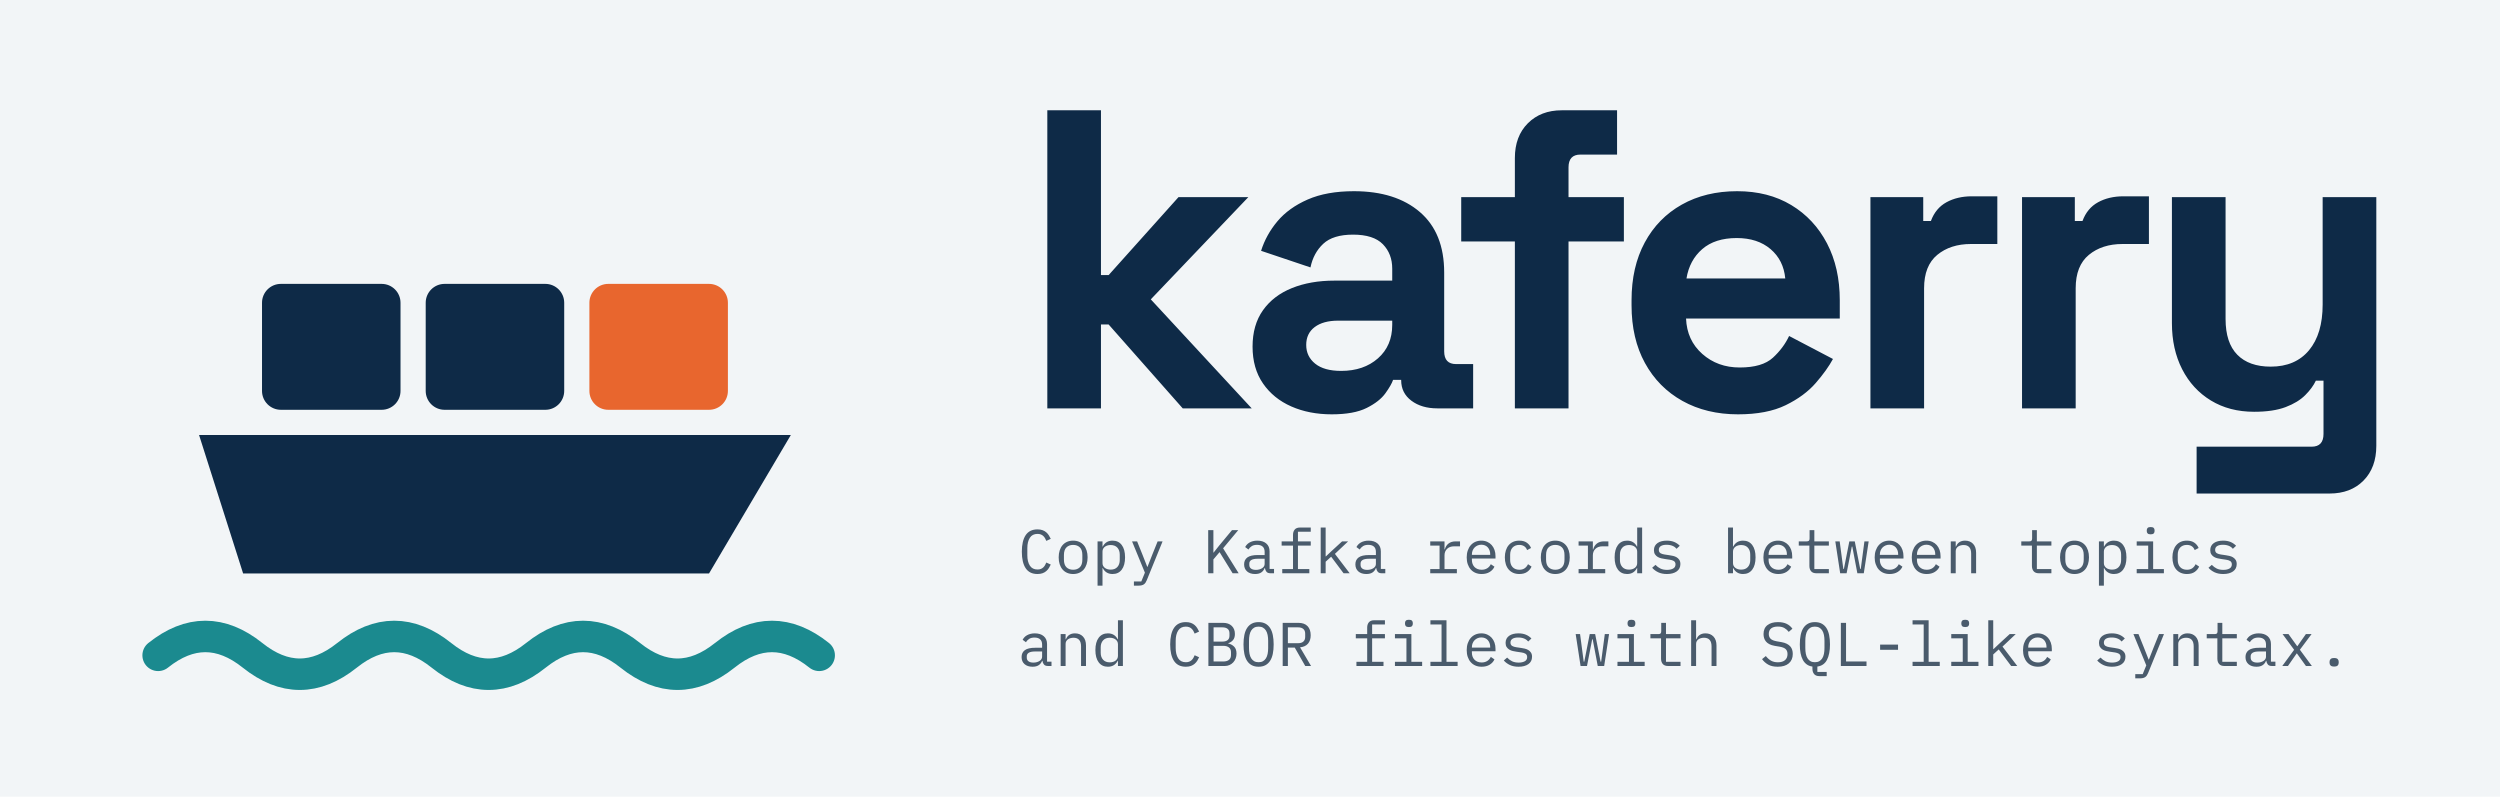
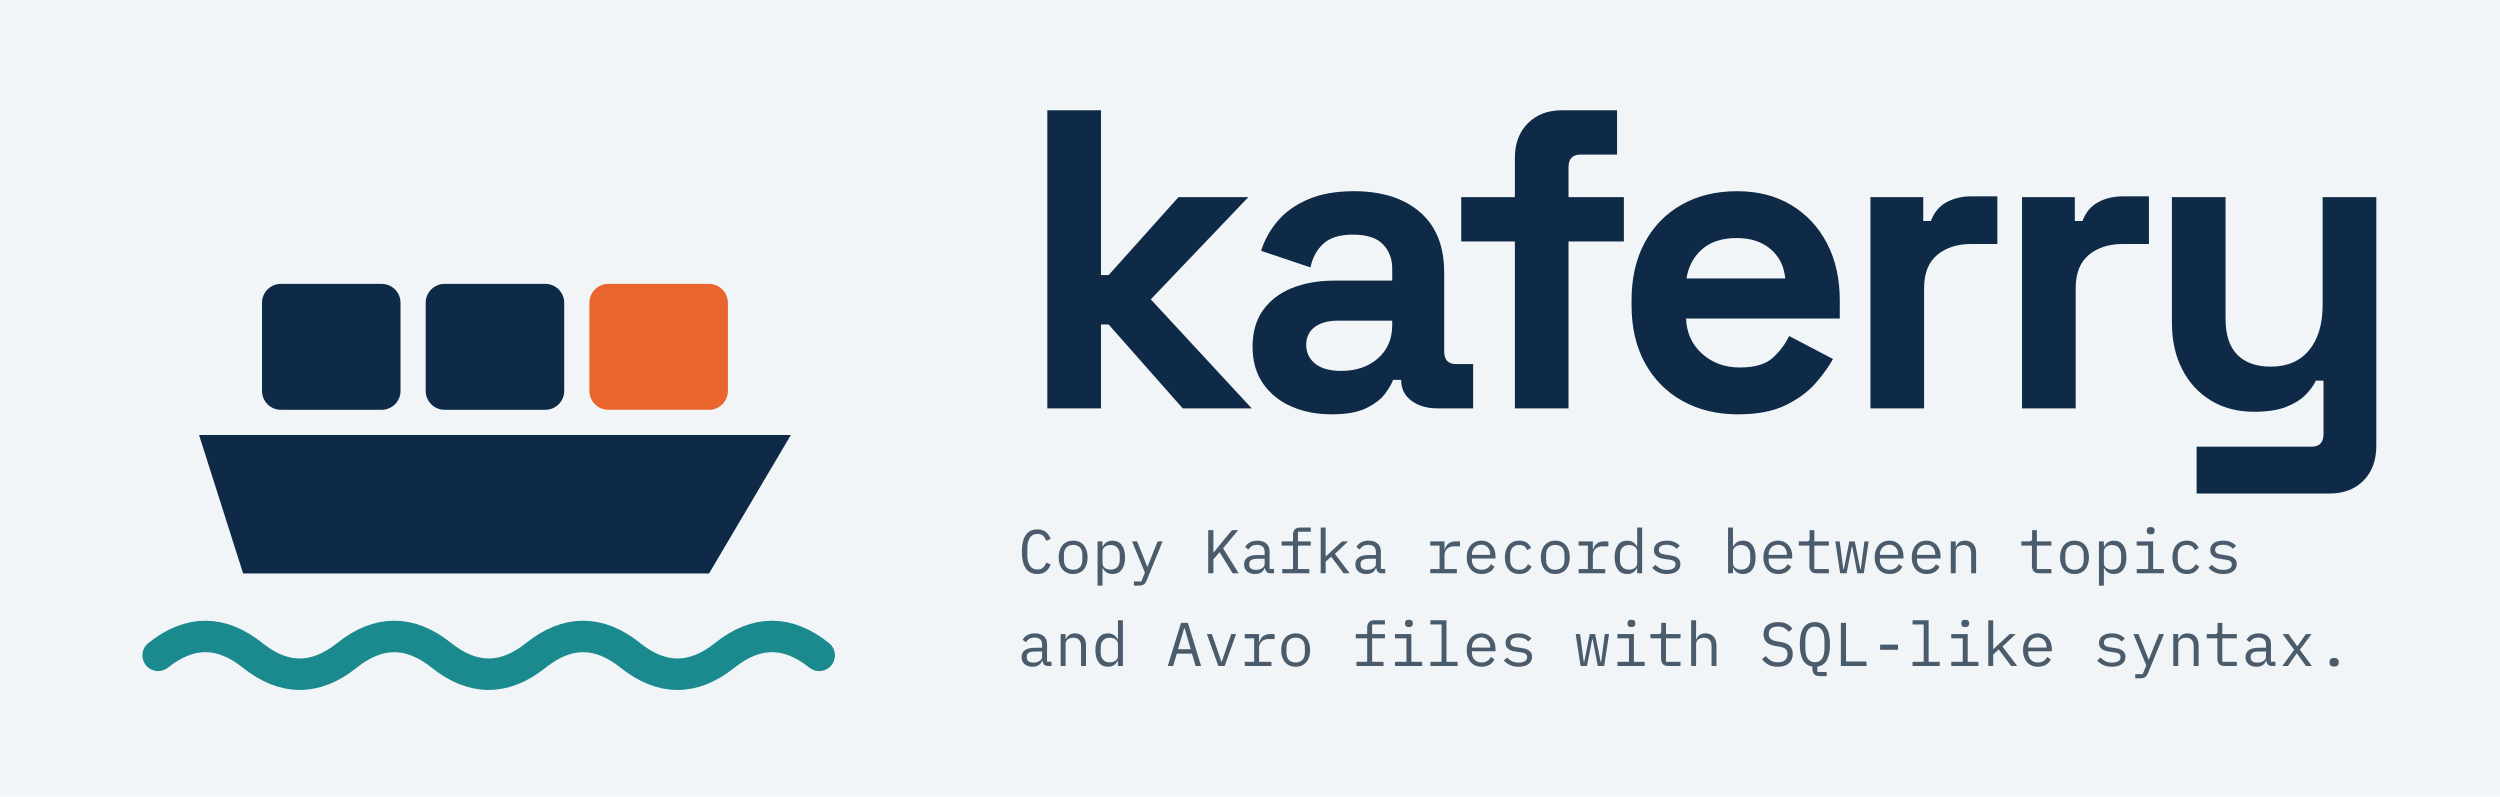
<svg xmlns="http://www.w3.org/2000/svg" viewBox="116 168 728 232" width="728" height="232" role="img" aria-labelledby="title desc">
  <rect x="116" y="168" width="728" height="232" fill="#F2F5F7" />
  <g transform="translate(148.298 170) scale(1.833333)">
    <rect x="24" y="44" width="22" height="20" rx="3" fill="#0E2A47" />
    <rect x="50" y="44" width="22" height="20" rx="3" fill="#0E2A47" />
    <rect x="76" y="44" width="22" height="20" rx="3" fill="#E8662E" />
    <path d="M14 68H108L95 90H21Z" fill="#0E2A47" />
    <path d="M7.5 103q7.5-6 15 0t15 0t15 0t15 0t15 0t15 0t15 0" fill="none" stroke="#1B8A8F" stroke-width="5" stroke-linecap="round" />
  </g>
  <g aria-label="kaferry" transform="translate(412.298 286.9176) scale(0.124 -0.124)">
    <path fill="#0E2A47" d="M70 0V700H196V313H214L378 496H542L313 256L550 0H388L214 197H196V0ZM738.0 -14Q685.0 -14 643.0 4.5Q601.0 23 576.5 58.5Q552.0 94 552.0 145Q552.0 196 576.5 230.5Q601.0 265 644.5 282.5Q688.0 300 744.0 300H880.0V328Q880.0 363 858.0 385.5Q836.0 408 788.0 408Q741.0 408 718.0 386.5Q695.0 365 688.0 331L572.0 370Q584.0 408 610.5 439.5Q637.0 471 681.5 490.5Q726.0 510 790.0 510Q888.0 510 945.0 461.0Q1002.0 412 1002.0 319V134Q1002.0 104 1030.0 104H1070.0V0H986.0Q949.0 0 925.0 18.0Q901.0 36 901.0 66V67H882.0Q878.0 55 864.0 35.5Q850.0 16 820.0 1.0Q790.0 -14 738.0 -14ZM760.0 88Q813.0 88 846.5 117.5Q880.0 147 880.0 196V206H753.0Q718.0 206 698.0 191.0Q678.0 176 678.0 149Q678.0 122 699.0 105.0Q720.0 88 760.0 88ZM1168.0 0V392H1042.0V496H1168.0V588Q1168.0 639 1198.5 669.5Q1229.0 700 1278.0 700H1408.0V596H1322.0Q1294.0 596 1294.0 566V496H1424.0V392H1294.0V0ZM1692.0 -14Q1618.0 -14 1561.5 17.5Q1505.0 49 1473.5 106.5Q1442.0 164 1442.0 242V254Q1442.0 332 1473.0 389.5Q1504.0 447 1560.0 478.5Q1616.0 510 1690.0 510Q1763.0 510 1817.0 477.5Q1871.0 445 1901.0 387.5Q1931.0 330 1931.0 254V211H1570.0Q1572.0 160 1608.0 128.0Q1644.0 96 1696.0 96Q1749.0 96 1774.0 119.0Q1799.0 142 1812.0 170L1915.0 116Q1901.0 90 1874.5 59.5Q1848.0 29 1804.0 7.5Q1760.0 -14 1692.0 -14ZM1571.0 305H1803.0Q1799.0 348 1768.5 374.0Q1738.0 400 1689.0 400Q1638.0 400 1608.0 374.0Q1578.0 348 1571.0 305ZM2003.0 0V496H2127.0V440H2145.0Q2156.0 470 2181.5 484.0Q2207.0 498 2241.0 498H2301.0V386H2239.0Q2191.0 386 2160.0 360.5Q2129.0 335 2129.0 282V0ZM2359.0 0V496H2483.0V440H2501.0Q2512.0 470 2537.5 484.0Q2563.0 498 2597.0 498H2657.0V386H2595.0Q2547.0 386 2516.0 360.5Q2485.0 335 2485.0 282V0ZM2769.0 -200V-90H3039.0Q3067.0 -90 3067.0 -60V65H3049.0Q3041.0 48 3024.0 31.0Q3007.0 14 2978.0 3.0Q2949.0 -8 2904.0 -8Q2846.0 -8 2802.5 18.5Q2759.0 45 2735.0 92.0Q2711.0 139 2711.0 200V496H2837.0V210Q2837.0 154 2864.5 126.0Q2892.0 98 2943.0 98Q3001.0 98 3033.0 136.5Q3065.0 175 3065.0 244V496H3191.0V-88Q3191.0 -139 3161.0 -169.5Q3131.0 -200 3081.0 -200Z" />
  </g>
  <g aria-label="Copy Kafka records between topics" transform="translate(412.298 334.9375) scale(0.018 -0.018)">
    <path fill="#4A5B6C" d="M323 -12Q195 -12 132.5 81.0Q70 174 70 349Q70 524 132.5 617.0Q195 710 323 710Q371 710 406.0 697.0Q441 684 466.0 662.0Q491 640 508.0 612.5Q525 585 538 557L466 524Q457 547 445.0 567.5Q433 588 416.5 603.5Q400 619 377.5 628.0Q355 637 323 637Q240 637 199.5 574.0Q159 511 159 406V292Q159 187 199.5 124.0Q240 61 323 61Q355 61 377.5 70.0Q400 79 416.5 94.5Q433 110 445.0 130.5Q457 151 466 174L538 141Q525 112 508.0 85.0Q491 58 466.0 36.0Q441 14 406.0 1.0Q371 -12 323 -12ZM900.0 -12Q846.0 -12 802.5 7.0Q759.0 26 728.5 61.5Q698.0 97 682.0 146.5Q666.0 196 666.0 258Q666.0 319 682.0 369.0Q698.0 419 728.5 454.5Q759.0 490 802.5 509.0Q846.0 528 900.0 528Q954.0 528 997.5 509.0Q1041.0 490 1071.5 454.5Q1102.0 419 1118.0 369.0Q1134.0 319 1134.0 258Q1134.0 196 1118.0 146.5Q1102.0 97 1071.5 61.5Q1041.0 26 997.5 7.0Q954.0 -12 900.0 -12ZM900.0 57Q967.0 57 1008.0 97.0Q1049.0 137 1049.0 221V295Q1049.0 379 1008.0 419.0Q967.0 459 900.0 459Q833.0 459 792.0 419.0Q751.0 379 751.0 295V221Q751.0 137 792.0 97.0Q833.0 57 900.0 57ZM1295.0 516H1375.0V432H1379.0Q1429.0 528 1538.0 528Q1633.0 528 1686.5 457.0Q1740.0 386 1740.0 258Q1740.0 130 1686.5 59.0Q1633.0 -12 1538.0 -12Q1429.0 -12 1379.0 84H1375.0V-200H1295.0ZM1507.0 59Q1577.0 59 1615.5 101.5Q1654.0 144 1654.0 214V302Q1654.0 372 1615.5 414.5Q1577.0 457 1507.0 457Q1480.0 457 1456.0 450.0Q1432.0 443 1414.0 429.5Q1396.0 416 1385.5 396.5Q1375.0 377 1375.0 351V165Q1375.0 139 1385.5 119.5Q1396.0 100 1414.0 86.5Q1432.0 73 1456.0 66.0Q1480.0 59 1507.0 59ZM2267.0 516H2347.0L2091.0 -113Q2082.0 -135 2071.0 -151.5Q2060.0 -168 2045.0 -178.5Q2030.0 -189 2009.0 -194.5Q1988.0 -200 1959.0 -200H1883.0V-132H2003.0L2061.0 10L1853.0 516H1935.0L2022.0 300L2099.0 104H2103.0L2180.0 300ZM3269.0 342 3169.0 224V0H3085.0V698H3169.0V334H3172.0L3264.0 450L3470.0 698H3571.0L3326.0 404L3578.0 0H3480.0ZM4095.0 0Q4048.0 0 4028.0 24.0Q4008.0 48 4003.0 84H3998.0Q3981.0 39 3943.5 13.5Q3906.0 -12 3843.0 -12Q3762.0 -12 3714.0 30.0Q3666.0 72 3666.0 145Q3666.0 217 3718.5 256.0Q3771.0 295 3888.0 295H3998.0V346Q3998.0 403 3966.0 431.5Q3934.0 460 3875.0 460Q3823.0 460 3790.0 439.5Q3757.0 419 3737.0 384L3683.0 424Q3693.0 444 3710.0 463.0Q3727.0 482 3752.0 496.5Q3777.0 511 3809.0 519.5Q3841.0 528 3880.0 528Q3971.0 528 4024.5 482.0Q4078.0 436 4078.0 354V70H4150.0V0ZM3857.0 55Q3888.0 55 3913.5 62.5Q3939.0 70 3958.0 82.5Q3977.0 95 3987.5 112.5Q3998.0 130 3998.0 150V235H3888.0Q3816.0 235 3783.0 215.0Q3750.0 195 3750.0 157V136Q3750.0 96 3778.5 75.5Q3807.0 55 3857.0 55ZM4283.0 68H4457.0V448H4273.0V516H4457.0V622Q4457.0 674 4484.5 707.0Q4512.0 740 4571.0 740H4744.0V672H4537.0V516H4744.0V448H4537.0V68H4721.0V0H4283.0ZM4905.0 740H4985.0V273H4989.0L5079.0 358L5251.0 516H5349.0L5135.0 314L5374.0 0H5275.0L5074.0 268L4985.0 187V0H4905.0ZM5895.0 0Q5848.0 0 5828.0 24.0Q5808.0 48 5803.0 84H5798.0Q5781.0 39 5743.5 13.5Q5706.0 -12 5643.0 -12Q5562.0 -12 5514.0 30.0Q5466.0 72 5466.0 145Q5466.0 217 5518.5 256.0Q5571.0 295 5688.0 295H5798.0V346Q5798.0 403 5766.0 431.5Q5734.0 460 5675.0 460Q5623.0 460 5590.0 439.5Q5557.0 419 5537.0 384L5483.0 424Q5493.0 444 5510.0 463.0Q5527.0 482 5552.0 496.5Q5577.0 511 5609.0 519.5Q5641.0 528 5680.0 528Q5771.0 528 5824.5 482.0Q5878.0 436 5878.0 354V70H5950.0V0ZM5657.0 55Q5688.0 55 5713.5 62.5Q5739.0 70 5758.0 82.5Q5777.0 95 5787.5 112.5Q5798.0 130 5798.0 150V235H5688.0Q5616.0 235 5583.0 215.0Q5550.0 195 5550.0 157V136Q5550.0 96 5578.5 75.5Q5607.0 55 5657.0 55ZM6677.0 68H6828.0V448H6677.0V516H6908.0V386H6913.0Q6929.0 447 6973.5 481.5Q7018.0 516 7087.0 516H7159.0V436H7062.0Q6993.0 436 6950.5 396.0Q6908.0 356 6908.0 291V68H7108.0V0H6677.0ZM7509.0 -12Q7453.0 -12 7408.5 7.0Q7364.0 26 7332.5 61.5Q7301.0 97 7284.0 146.5Q7267.0 196 7267.0 257Q7267.0 319 7284.5 369.0Q7302.0 419 7333.0 454.5Q7364.0 490 7407.5 509.0Q7451.0 528 7504.0 528Q7556.0 528 7598.5 509.0Q7641.0 490 7671.0 456.5Q7701.0 423 7717.0 377.0Q7733.0 331 7733.0 276V238H7351.0V214Q7351.0 180 7362.0 151.0Q7373.0 122 7393.5 101.0Q7414.0 80 7443.5 68.5Q7473.0 57 7509.0 57Q7561.0 57 7599.0 81.0Q7637.0 105 7657.0 147L7716.0 107Q7693.0 55 7639.5 21.5Q7586.0 -12 7509.0 -12ZM7504.0 462Q7471.0 462 7443.0 450.0Q7415.0 438 7394.5 417.0Q7374.0 396 7362.5 367.5Q7351.0 339 7351.0 305V298H7647.0V309Q7647.0 343 7636.5 371.0Q7626.0 399 7607.5 419.5Q7589.0 440 7562.5 451.0Q7536.0 462 7504.0 462ZM8118.0 -12Q8062.0 -12 8018.5 7.5Q7975.0 27 7945.0 62.0Q7915.0 97 7899.5 147.0Q7884.0 197 7884.0 258Q7884.0 319 7900.0 369.0Q7916.0 419 7946.0 454.5Q7976.0 490 8019.0 509.0Q8062.0 528 8117.0 528Q8192.0 528 8239.0 495.0Q8286.0 462 8308.0 409L8244.0 375Q8230.0 415 8197.5 437.0Q8165.0 459 8117.0 459Q8082.0 459 8054.5 447.5Q8027.0 436 8008.0 415.0Q7989.0 394 7979.5 365.0Q7970.0 336 7970.0 302V214Q7970.0 180 7979.5 151.0Q7989.0 122 8008.0 101.0Q8027.0 80 8055.0 68.5Q8083.0 57 8119.0 57Q8171.0 57 8205.0 81.0Q8239.0 105 8259.0 147L8316.0 108Q8293.0 56 8244.5 22.0Q8196.0 -12 8118.0 -12ZM8700.0 -12Q8646.0 -12 8602.5 7.0Q8559.0 26 8528.5 61.5Q8498.0 97 8482.0 146.5Q8466.0 196 8466.0 258Q8466.0 319 8482.0 369.0Q8498.0 419 8528.5 454.5Q8559.0 490 8602.5 509.0Q8646.0 528 8700.0 528Q8754.0 528 8797.5 509.0Q8841.0 490 8871.5 454.5Q8902.0 419 8918.0 369.0Q8934.0 319 8934.0 258Q8934.0 196 8918.0 146.5Q8902.0 97 8871.5 61.5Q8841.0 26 8797.5 7.0Q8754.0 -12 8700.0 -12ZM8700.0 57Q8767.0 57 8808.0 97.0Q8849.0 137 8849.0 221V295Q8849.0 379 8808.0 419.0Q8767.0 459 8700.0 459Q8633.0 459 8592.0 419.0Q8551.0 379 8551.0 295V221Q8551.0 137 8592.0 97.0Q8633.0 57 8700.0 57ZM9077.0 68H9228.0V448H9077.0V516H9308.0V386H9313.0Q9329.0 447 9373.5 481.5Q9418.0 516 9487.0 516H9559.0V436H9462.0Q9393.0 436 9350.5 396.0Q9308.0 356 9308.0 291V68H9508.0V0H9077.0ZM10025.0 84H10021.0Q9971.0 -12 9862.0 -12Q9767.0 -12 9713.5 59.0Q9660.0 130 9660.0 258Q9660.0 386 9713.5 457.0Q9767.0 528 9862.0 528Q9971.0 528 10021.0 432H10025.0V740H10105.0V0H10025.0ZM9893.0 59Q9920.0 59 9944.0 66.0Q9968.0 73 9986.0 86.5Q10004.0 100 10014.5 119.5Q10025.0 139 10025.0 165V351Q10025.0 377 10014.5 396.5Q10004.0 416 9986.0 429.5Q9968.0 443 9944.0 450.0Q9920.0 457 9893.0 457Q9823.0 457 9784.5 414.5Q9746.0 372 9746.0 302V214Q9746.0 144 9784.5 101.5Q9823.0 59 9893.0 59ZM10506.0 -12Q10425.0 -12 10366.5 15.5Q10308.0 43 10267.0 89L10321.0 136Q10358.0 97 10402.0 76.0Q10446.0 55 10508.0 55Q10568.0 55 10606.5 76.5Q10645.0 98 10645.0 144Q10645.0 164 10637.5 177.5Q10630.0 191 10617.0 199.0Q10604.0 207 10588.0 211.5Q10572.0 216 10554.0 219L10473.0 231Q10446.0 235 10414.5 242.0Q10383.0 249 10357.0 264.5Q10331.0 280 10313.5 306.0Q10296.0 332 10296.0 374Q10296.0 413 10311.5 441.5Q10327.0 470 10355.0 489.5Q10383.0 509 10421.0 518.5Q10459.0 528 10504.0 528Q10574.0 528 10625.5 506.0Q10677.0 484 10714.0 445L10662.0 396Q10653.0 407 10639.5 418.5Q10626.0 430 10606.5 439.5Q10587.0 449 10561.0 455.0Q10535.0 461 10501.0 461Q10440.0 461 10407.5 440.0Q10375.0 419 10375.0 379Q10375.0 359 10382.5 345.5Q10390.0 332 10403.0 324.0Q10416.0 316 10432.5 311.5Q10449.0 307 10466.0 304L10547.0 292Q10575.0 288 10606.0 281.0Q10637.0 274 10663.0 258.5Q10689.0 243 10706.5 217.0Q10724.0 191 10724.0 149Q10724.0 72 10664.5 30.0Q10605.0 -12 10506.0 -12ZM11495.0 740H11575.0V432H11579.0Q11629.0 528 11738.0 528Q11833.0 528 11886.5 457.0Q11940.0 386 11940.0 258Q11940.0 130 11886.5 59.0Q11833.0 -12 11738.0 -12Q11629.0 -12 11579.0 84H11575.0V0H11495.0ZM11707.0 59Q11777.0 59 11815.5 101.5Q11854.0 144 11854.0 214V302Q11854.0 372 11815.5 414.5Q11777.0 457 11707.0 457Q11680.0 457 11656.0 450.0Q11632.0 443 11614.0 429.5Q11596.0 416 11585.5 396.5Q11575.0 377 11575.0 351V165Q11575.0 139 11585.5 119.5Q11596.0 100 11614.0 86.5Q11632.0 73 11656.0 66.0Q11680.0 59 11707.0 59ZM12309.0 -12Q12253.0 -12 12208.5 7.0Q12164.0 26 12132.5 61.5Q12101.0 97 12084.0 146.5Q12067.0 196 12067.0 257Q12067.0 319 12084.5 369.0Q12102.0 419 12133.0 454.5Q12164.0 490 12207.5 509.0Q12251.0 528 12304.0 528Q12356.0 528 12398.5 509.0Q12441.0 490 12471.0 456.5Q12501.0 423 12517.0 377.0Q12533.0 331 12533.0 276V238H12151.0V214Q12151.0 180 12162.0 151.0Q12173.0 122 12193.5 101.0Q12214.0 80 12243.5 68.5Q12273.0 57 12309.0 57Q12361.0 57 12399.0 81.0Q12437.0 105 12457.0 147L12516.0 107Q12493.0 55 12439.5 21.5Q12386.0 -12 12309.0 -12ZM12304.0 462Q12271.0 462 12243.0 450.0Q12215.0 438 12194.5 417.0Q12174.0 396 12162.5 367.5Q12151.0 339 12151.0 305V298H12447.0V309Q12447.0 343 12436.5 371.0Q12426.0 399 12407.5 419.5Q12389.0 440 12362.5 451.0Q12336.0 462 12304.0 462ZM12925.0 0Q12866.0 0 12838.5 33.0Q12811.0 66 12811.0 118V448H12639.0V516H12767.0Q12793.0 516 12803.5 526.5Q12814.0 537 12814.0 563V698H12891.0V516H13126.0V448H12891.0V68H13126.0V0ZM13230.0 516H13301.0L13360.0 70H13369.0L13457.0 516H13545.0L13633.0 70H13642.0L13701.0 516H13770.0L13691.0 0H13587.0L13505.0 432H13497.0L13413.0 0H13309.0ZM14109.0 -12Q14053.0 -12 14008.5 7.0Q13964.0 26 13932.5 61.5Q13901.0 97 13884.0 146.5Q13867.0 196 13867.0 257Q13867.0 319 13884.5 369.0Q13902.0 419 13933.0 454.5Q13964.0 490 14007.5 509.0Q14051.0 528 14104.0 528Q14156.0 528 14198.5 509.0Q14241.0 490 14271.0 456.5Q14301.0 423 14317.0 377.0Q14333.0 331 14333.0 276V238H13951.0V214Q13951.0 180 13962.0 151.0Q13973.0 122 13993.5 101.0Q14014.0 80 14043.5 68.5Q14073.0 57 14109.0 57Q14161.0 57 14199.0 81.0Q14237.0 105 14257.0 147L14316.0 107Q14293.0 55 14239.5 21.5Q14186.0 -12 14109.0 -12ZM14104.0 462Q14071.0 462 14043.0 450.0Q14015.0 438 13994.5 417.0Q13974.0 396 13962.5 367.5Q13951.0 339 13951.0 305V298H14247.0V309Q14247.0 343 14236.5 371.0Q14226.0 399 14207.5 419.5Q14189.0 440 14162.5 451.0Q14136.0 462 14104.0 462ZM14709.0 -12Q14653.0 -12 14608.5 7.0Q14564.0 26 14532.5 61.5Q14501.0 97 14484.0 146.5Q14467.0 196 14467.0 257Q14467.0 319 14484.5 369.0Q14502.0 419 14533.0 454.5Q14564.0 490 14607.5 509.0Q14651.0 528 14704.0 528Q14756.0 528 14798.5 509.0Q14841.0 490 14871.0 456.5Q14901.0 423 14917.0 377.0Q14933.0 331 14933.0 276V238H14551.0V214Q14551.0 180 14562.0 151.0Q14573.0 122 14593.5 101.0Q14614.0 80 14643.5 68.5Q14673.0 57 14709.0 57Q14761.0 57 14799.0 81.0Q14837.0 105 14857.0 147L14916.0 107Q14893.0 55 14839.5 21.5Q14786.0 -12 14709.0 -12ZM14704.0 462Q14671.0 462 14643.0 450.0Q14615.0 438 14594.5 417.0Q14574.0 396 14562.5 367.5Q14551.0 339 14551.0 305V298H14847.0V309Q14847.0 343 14836.5 371.0Q14826.0 399 14807.5 419.5Q14789.0 440 14762.5 451.0Q14736.0 462 14704.0 462ZM15098.0 0V516H15178.0V432H15182.0Q15190.0 451 15202.0 468.5Q15214.0 486 15231.5 499.0Q15249.0 512 15273.0 520.0Q15297.0 528 15329.0 528Q15410.0 528 15459.0 476.5Q15508.0 425 15508.0 331V0H15428.0V317Q15428.0 388 15397.0 422.5Q15366.0 457 15306.0 457Q15282.0 457 15259.0 451.0Q15236.0 445 15218.0 433.0Q15200.0 421 15189.0 402.0Q15178.0 383 15178.0 358V0ZM16525.0 0Q16466.0 0 16438.5 33.0Q16411.0 66 16411.0 118V448H16239.0V516H16367.0Q16393.0 516 16403.5 526.5Q16414.0 537 16414.0 563V698H16491.0V516H16726.0V448H16491.0V68H16726.0V0ZM17100.0 -12Q17046.0 -12 17002.5 7.0Q16959.0 26 16928.5 61.5Q16898.0 97 16882.0 146.5Q16866.0 196 16866.0 258Q16866.0 319 16882.0 369.0Q16898.0 419 16928.5 454.5Q16959.0 490 17002.5 509.0Q17046.0 528 17100.0 528Q17154.0 528 17197.5 509.0Q17241.0 490 17271.5 454.5Q17302.0 419 17318.0 369.0Q17334.0 319 17334.0 258Q17334.0 196 17318.0 146.5Q17302.0 97 17271.5 61.5Q17241.0 26 17197.5 7.0Q17154.0 -12 17100.0 -12ZM17100.0 57Q17167.0 57 17208.0 97.0Q17249.0 137 17249.0 221V295Q17249.0 379 17208.0 419.0Q17167.0 459 17100.0 459Q17033.0 459 16992.0 419.0Q16951.0 379 16951.0 295V221Q16951.0 137 16992.0 97.0Q17033.0 57 17100.0 57ZM17495.0 516H17575.0V432H17579.0Q17629.0 528 17738.0 528Q17833.0 528 17886.5 457.0Q17940.0 386 17940.0 258Q17940.0 130 17886.5 59.0Q17833.0 -12 17738.0 -12Q17629.0 -12 17579.0 84H17575.0V-200H17495.0ZM17707.0 59Q17777.0 59 17815.5 101.5Q17854.0 144 17854.0 214V302Q17854.0 372 17815.5 414.5Q17777.0 457 17707.0 457Q17680.0 457 17656.0 450.0Q17632.0 443 17614.0 429.5Q17596.0 416 17585.5 396.5Q17575.0 377 17575.0 351V165Q17575.0 139 17585.5 119.5Q17596.0 100 17614.0 86.5Q17632.0 73 17656.0 66.0Q17680.0 59 17707.0 59ZM18332.0 630Q18297.0 630 18283.0 644.5Q18269.0 659 18269.0 681V697Q18269.0 719 18283.0 733.5Q18297.0 748 18332.0 748Q18367.0 748 18381.0 733.5Q18395.0 719 18395.0 697V681Q18395.0 659 18381.0 644.5Q18367.0 630 18332.0 630ZM18106.0 68H18292.0V448H18106.0V516H18372.0V68H18546.0V0H18106.0ZM18918.0 -12Q18862.0 -12 18818.5 7.5Q18775.0 27 18745.0 62.0Q18715.0 97 18699.5 147.0Q18684.0 197 18684.0 258Q18684.0 319 18700.0 369.0Q18716.0 419 18746.0 454.5Q18776.0 490 18819.0 509.0Q18862.0 528 18917.0 528Q18992.0 528 19039.0 495.0Q19086.0 462 19108.0 409L19044.0 375Q19030.0 415 18997.5 437.0Q18965.0 459 18917.0 459Q18882.0 459 18854.5 447.5Q18827.0 436 18808.0 415.0Q18789.0 394 18779.5 365.0Q18770.0 336 18770.0 302V214Q18770.0 180 18779.5 151.0Q18789.0 122 18808.0 101.0Q18827.0 80 18855.0 68.5Q18883.0 57 18919.0 57Q18971.0 57 19005.0 81.0Q19039.0 105 19059.0 147L19116.0 108Q19093.0 56 19044.5 22.0Q18996.0 -12 18918.0 -12ZM19506.0 -12Q19425.0 -12 19366.5 15.5Q19308.0 43 19267.0 89L19321.0 136Q19358.0 97 19402.0 76.0Q19446.0 55 19508.0 55Q19568.0 55 19606.5 76.5Q19645.0 98 19645.0 144Q19645.0 164 19637.5 177.5Q19630.0 191 19617.0 199.0Q19604.0 207 19588.0 211.5Q19572.0 216 19554.0 219L19473.0 231Q19446.0 235 19414.5 242.0Q19383.0 249 19357.0 264.5Q19331.0 280 19313.5 306.0Q19296.0 332 19296.0 374Q19296.0 413 19311.5 441.5Q19327.0 470 19355.0 489.5Q19383.0 509 19421.0 518.5Q19459.0 528 19504.0 528Q19574.0 528 19625.5 506.0Q19677.0 484 19714.0 445L19662.0 396Q19653.0 407 19639.5 418.5Q19626.0 430 19606.5 439.5Q19587.0 449 19561.0 455.0Q19535.0 461 19501.0 461Q19440.0 461 19407.5 440.0Q19375.0 419 19375.0 379Q19375.0 359 19382.5 345.5Q19390.0 332 19403.0 324.0Q19416.0 316 19432.5 311.5Q19449.0 307 19466.0 304L19547.0 292Q19575.0 288 19606.0 281.0Q19637.0 274 19663.0 258.5Q19689.0 243 19706.5 217.0Q19724.0 191 19724.0 149Q19724.0 72 19664.5 30.0Q19605.0 -12 19506.0 -12Z" />
  </g>
-   <g aria-label="and CBOR files with SQL-like syntax." transform="translate(412.298 361.9375) scale(0.018 -0.018)">
-     <path fill="#4A5B6C" d="M495 0Q448 0 428.0 24.0Q408 48 403 84H398Q381 39 343.5 13.5Q306 -12 243 -12Q162 -12 114.0 30.0Q66 72 66 145Q66 217 118.5 256.0Q171 295 288 295H398V346Q398 403 366.0 431.5Q334 460 275 460Q223 460 190.0 439.5Q157 419 137 384L83 424Q93 444 110.0 463.0Q127 482 152.0 496.5Q177 511 209.0 519.5Q241 528 280 528Q371 528 424.5 482.0Q478 436 478 354V70H550V0ZM257 55Q288 55 313.5 62.5Q339 70 358.0 82.5Q377 95 387.5 112.5Q398 130 398 150V235H288Q216 235 183.0 215.0Q150 195 150 157V136Q150 96 178.5 75.5Q207 55 257 55ZM698.0 0V516H778.0V432H782.0Q790.0 451 802.0 468.5Q814.0 486 831.5 499.0Q849.0 512 873.0 520.0Q897.0 528 929.0 528Q1010.0 528 1059.0 476.5Q1108.0 425 1108.0 331V0H1028.0V317Q1028.0 388 997.0 422.5Q966.0 457 906.0 457Q882.0 457 859.0 451.0Q836.0 445 818.0 433.0Q800.0 421 789.0 402.0Q778.0 383 778.0 358V0ZM1625.0 84H1621.0Q1571.0 -12 1462.0 -12Q1367.0 -12 1313.5 59.0Q1260.0 130 1260.0 258Q1260.0 386 1313.5 457.0Q1367.0 528 1462.0 528Q1571.0 528 1621.0 432H1625.0V740H1705.0V0H1625.0ZM1493.0 59Q1520.0 59 1544.0 66.0Q1568.0 73 1586.0 86.5Q1604.0 100 1614.5 119.5Q1625.0 139 1625.0 165V351Q1625.0 377 1614.5 396.5Q1604.0 416 1586.0 429.5Q1568.0 443 1544.0 450.0Q1520.0 457 1493.0 457Q1423.0 457 1384.5 414.5Q1346.0 372 1346.0 302V214Q1346.0 144 1384.5 101.5Q1423.0 59 1493.0 59ZM2723.0 -12Q2595.0 -12 2532.5 81.0Q2470.0 174 2470.0 349Q2470.0 524 2532.5 617.0Q2595.0 710 2723.0 710Q2771.0 710 2806.0 697.0Q2841.0 684 2866.0 662.0Q2891.0 640 2908.0 612.5Q2925.0 585 2938.0 557L2866.0 524Q2857.0 547 2845.0 567.5Q2833.0 588 2816.5 603.5Q2800.0 619 2777.5 628.0Q2755.0 637 2723.0 637Q2640.0 637 2599.5 574.0Q2559.0 511 2559.0 406V292Q2559.0 187 2599.5 124.0Q2640.0 61 2723.0 61Q2755.0 61 2777.5 70.0Q2800.0 79 2816.5 94.5Q2833.0 110 2845.0 130.5Q2857.0 151 2866.0 174L2938.0 141Q2925.0 112 2908.0 85.0Q2891.0 58 2866.0 36.0Q2841.0 14 2806.0 1.0Q2771.0 -12 2723.0 -12ZM3088.0 698H3325.0Q3415.0 698 3466.0 649.0Q3517.0 600 3517.0 518Q3517.0 455 3486.5 419.0Q3456.0 383 3408.0 368V365Q3467.0 351 3505.0 312.5Q3543.0 274 3543.0 201Q3543.0 159 3529.0 122.0Q3515.0 85 3489.5 58.0Q3464.0 31 3429.5 15.5Q3395.0 0 3355.0 0H3088.0ZM3330.0 73Q3388.0 73 3421.0 99.0Q3454.0 125 3454.0 179V220Q3454.0 273 3421.0 299.5Q3388.0 326 3330.0 326H3172.0V73ZM3316.0 395Q3369.0 395 3399.0 418.5Q3429.0 442 3429.0 490V529Q3429.0 577 3399.0 601.0Q3369.0 625 3316.0 625H3172.0V395ZM3900.0 -12Q3836.0 -12 3790.0 12.5Q3744.0 37 3714.0 83.0Q3684.0 129 3670.0 196.0Q3656.0 263 3656.0 349Q3656.0 434 3670.0 501.5Q3684.0 569 3714.0 615.0Q3744.0 661 3790.0 685.5Q3836.0 710 3900.0 710Q3964.0 710 4010.0 685.5Q4056.0 661 4086.0 615.0Q4116.0 569 4130.0 501.5Q4144.0 434 4144.0 349Q4144.0 263 4130.0 196.0Q4116.0 129 4086.0 83.0Q4056.0 37 4010.0 12.5Q3964.0 -12 3900.0 -12ZM3900.0 61Q3942.0 61 3971.0 77.5Q4000.0 94 4019.0 124.0Q4038.0 154 4046.5 196.5Q4055.0 239 4055.0 292V406Q4055.0 458 4046.5 501.0Q4038.0 544 4019.0 574.0Q4000.0 604 3971.0 620.5Q3942.0 637 3900.0 637Q3858.0 637 3829.0 620.5Q3800.0 604 3781.0 574.0Q3762.0 544 3753.5 501.0Q3745.0 458 3745.0 406V292Q3745.0 239 3753.5 196.5Q3762.0 154 3781.0 124.0Q3800.0 94 3829.0 77.5Q3858.0 61 3900.0 61ZM4374.0 0H4290.0V698H4544.0Q4641.0 698 4692.0 645.0Q4743.0 592 4743.0 497Q4743.0 412 4699.0 361.0Q4655.0 310 4571.0 302L4749.0 0H4655.0L4485.0 298H4374.0ZM4542.0 369Q4595.0 369 4624.5 395.5Q4654.0 422 4654.0 471V523Q4654.0 572 4624.5 598.5Q4595.0 625 4542.0 625H4374.0V369ZM5483.0 68H5657.0V448H5473.0V516H5657.0V622Q5657.0 674 5684.5 707.0Q5712.0 740 5771.0 740H5944.0V672H5737.0V516H5944.0V448H5737.0V68H5921.0V0H5483.0ZM6332.0 630Q6297.0 630 6283.0 644.5Q6269.0 659 6269.0 681V697Q6269.0 719 6283.0 733.5Q6297.0 748 6332.0 748Q6367.0 748 6381.0 733.5Q6395.0 719 6395.0 697V681Q6395.0 659 6381.0 644.5Q6367.0 630 6332.0 630ZM6106.0 68H6292.0V448H6106.0V516H6372.0V68H6546.0V0H6106.0ZM6680.0 68H6860.0V672H6680.0V740H6940.0V68H7120.0V0H6680.0ZM7509.0 -12Q7453.0 -12 7408.5 7.0Q7364.0 26 7332.5 61.5Q7301.0 97 7284.0 146.5Q7267.0 196 7267.0 257Q7267.0 319 7284.5 369.0Q7302.0 419 7333.0 454.5Q7364.0 490 7407.5 509.0Q7451.0 528 7504.0 528Q7556.0 528 7598.5 509.0Q7641.0 490 7671.0 456.5Q7701.0 423 7717.0 377.0Q7733.0 331 7733.0 276V238H7351.0V214Q7351.0 180 7362.0 151.0Q7373.0 122 7393.5 101.0Q7414.0 80 7443.5 68.5Q7473.0 57 7509.0 57Q7561.0 57 7599.0 81.0Q7637.0 105 7657.0 147L7716.0 107Q7693.0 55 7639.5 21.5Q7586.0 -12 7509.0 -12ZM7504.0 462Q7471.0 462 7443.0 450.0Q7415.0 438 7394.5 417.0Q7374.0 396 7362.5 367.5Q7351.0 339 7351.0 305V298H7647.0V309Q7647.0 343 7636.5 371.0Q7626.0 399 7607.5 419.5Q7589.0 440 7562.5 451.0Q7536.0 462 7504.0 462ZM8106.0 -12Q8025.0 -12 7966.5 15.5Q7908.0 43 7867.0 89L7921.0 136Q7958.0 97 8002.0 76.0Q8046.0 55 8108.0 55Q8168.0 55 8206.5 76.5Q8245.0 98 8245.0 144Q8245.0 164 8237.5 177.5Q8230.0 191 8217.0 199.0Q8204.0 207 8188.0 211.5Q8172.0 216 8154.0 219L8073.0 231Q8046.0 235 8014.5 242.0Q7983.0 249 7957.0 264.5Q7931.0 280 7913.5 306.0Q7896.0 332 7896.0 374Q7896.0 413 7911.5 441.5Q7927.0 470 7955.0 489.5Q7983.0 509 8021.0 518.5Q8059.0 528 8104.0 528Q8174.0 528 8225.5 506.0Q8277.0 484 8314.0 445L8262.0 396Q8253.0 407 8239.5 418.5Q8226.0 430 8206.5 439.5Q8187.0 449 8161.0 455.0Q8135.0 461 8101.0 461Q8040.0 461 8007.5 440.0Q7975.0 419 7975.0 379Q7975.0 359 7982.5 345.5Q7990.0 332 8003.0 324.0Q8016.0 316 8032.5 311.5Q8049.0 307 8066.0 304L8147.0 292Q8175.0 288 8206.0 281.0Q8237.0 274 8263.0 258.5Q8289.0 243 8306.5 217.0Q8324.0 191 8324.0 149Q8324.0 72 8264.5 30.0Q8205.0 -12 8106.0 -12ZM9030.0 516H9101.0L9160.0 70H9169.0L9257.0 516H9345.0L9433.0 70H9442.0L9501.0 516H9570.0L9491.0 0H9387.0L9305.0 432H9297.0L9213.0 0H9109.0ZM9932.0 630Q9897.0 630 9883.0 644.5Q9869.0 659 9869.0 681V697Q9869.0 719 9883.0 733.5Q9897.0 748 9932.0 748Q9967.0 748 9981.0 733.5Q9995.0 719 9995.0 697V681Q9995.0 659 9981.0 644.5Q9967.0 630 9932.0 630ZM9706.0 68H9892.0V448H9706.0V516H9972.0V68H10146.0V0H9706.0ZM10525.0 0Q10466.0 0 10438.5 33.0Q10411.0 66 10411.0 118V448H10239.0V516H10367.0Q10393.0 516 10403.5 526.5Q10414.0 537 10414.0 563V698H10491.0V516H10726.0V448H10491.0V68H10726.0V0ZM10898.0 740H10978.0V432H10982.0Q10990.0 451 11002.0 468.5Q11014.0 486 11031.5 499.0Q11049.0 512 11073.0 520.0Q11097.0 528 11129.0 528Q11210.0 528 11259.0 476.5Q11308.0 425 11308.0 331V0H11228.0V317Q11228.0 388 11197.0 422.5Q11166.0 457 11106.0 457Q11082.0 457 11059.0 451.0Q11036.0 445 11018.0 433.0Q11000.0 421 10989.0 402.0Q10978.0 383 10978.0 358V0H10898.0ZM12298.0 -12Q12204.0 -12 12144.0 22.5Q12084.0 57 12045.0 111L12106.0 161Q12147.0 110 12192.5 85.0Q12238.0 60 12301.0 60Q12377.0 60 12417.0 95.0Q12457.0 130 12457.0 193Q12457.0 244 12428.0 272.5Q12399.0 301 12327.0 313L12249.0 326Q12198.0 335 12163.5 353.0Q12129.0 371 12108.0 396.5Q12087.0 422 12078.0 452.5Q12069.0 483 12069.0 516Q12069.0 612 12132.0 661.0Q12195.0 710 12302.0 710Q12386.0 710 12443.5 682.0Q12501.0 654 12536.0 603L12477.0 552Q12448.0 590 12407.0 614.0Q12366.0 638 12301.0 638Q12230.0 638 12192.0 608.0Q12154.0 578 12154.0 518Q12154.0 471 12182.5 441.5Q12211.0 412 12285.0 399L12360.0 386Q12411.0 377 12446.0 359.0Q12481.0 341 12502.5 316.0Q12524.0 291 12533.0 260.0Q12542.0 229 12542.0 195Q12542.0 98 12478.5 43.0Q12415.0 -12 12298.0 -12ZM13091.0 -164H12974.0Q12915.0 -164 12887.5 -131.0Q12860.0 -98 12860.0 -46V-9Q12807.0 -2 12768.5 25.5Q12730.0 53 12705.0 98.5Q12680.0 144 12668.0 207.5Q12656.0 271 12656.0 349Q12656.0 434 12670.0 501.5Q12684.0 569 12714.0 615.0Q12744.0 661 12790.0 685.5Q12836.0 710 12900.0 710Q12964.0 710 13010.0 685.5Q13056.0 661 13086.0 615.0Q13116.0 569 13130.0 501.5Q13144.0 434 13144.0 349Q13144.0 192 13095.0 98.5Q13046.0 5 12940.0 -9V-96H13091.0ZM12900.0 61Q12942.0 61 12971.0 77.5Q13000.0 94 13019.0 124.0Q13038.0 154 13046.5 196.5Q13055.0 239 13055.0 292V406Q13055.0 458 13046.5 501.0Q13038.0 544 13019.0 574.0Q13000.0 604 12971.0 620.5Q12942.0 637 12900.0 637Q12858.0 637 12829.0 620.5Q12800.0 604 12781.0 574.0Q12762.0 544 12753.5 501.0Q12745.0 458 12745.0 406V292Q12745.0 239 12753.5 196.5Q12762.0 154 12781.0 124.0Q12800.0 94 12829.0 77.5Q12858.0 61 12900.0 61ZM13320.0 0V698H13404.0V73H13735.0V0ZM13955.0 262V346H14245.0V262ZM14480.0 68H14660.0V672H14480.0V740H14740.0V68H14920.0V0H14480.0ZM15332.0 630Q15297.0 630 15283.0 644.5Q15269.0 659 15269.0 681V697Q15269.0 719 15283.0 733.5Q15297.0 748 15332.0 748Q15367.0 748 15381.0 733.5Q15395.0 719 15395.0 697V681Q15395.0 659 15381.0 644.5Q15367.0 630 15332.0 630ZM15106.0 68H15292.0V448H15106.0V516H15372.0V68H15546.0V0H15106.0ZM15705.0 740H15785.0V273H15789.0L15879.0 358L16051.0 516H16149.0L15935.0 314L16174.0 0H16075.0L15874.0 268L15785.0 187V0H15705.0ZM16509.0 -12Q16453.0 -12 16408.5 7.0Q16364.0 26 16332.5 61.5Q16301.0 97 16284.0 146.5Q16267.0 196 16267.0 257Q16267.0 319 16284.5 369.0Q16302.0 419 16333.0 454.5Q16364.0 490 16407.5 509.0Q16451.0 528 16504.0 528Q16556.0 528 16598.5 509.0Q16641.0 490 16671.0 456.5Q16701.0 423 16717.0 377.0Q16733.0 331 16733.0 276V238H16351.0V214Q16351.0 180 16362.0 151.0Q16373.0 122 16393.5 101.0Q16414.0 80 16443.5 68.5Q16473.0 57 16509.0 57Q16561.0 57 16599.0 81.0Q16637.0 105 16657.0 147L16716.0 107Q16693.0 55 16639.5 21.5Q16586.0 -12 16509.0 -12ZM16504.0 462Q16471.0 462 16443.0 450.0Q16415.0 438 16394.5 417.0Q16374.0 396 16362.5 367.5Q16351.0 339 16351.0 305V298H16647.0V309Q16647.0 343 16636.5 371.0Q16626.0 399 16607.5 419.5Q16589.0 440 16562.5 451.0Q16536.0 462 16504.0 462ZM17706.0 -12Q17625.0 -12 17566.5 15.5Q17508.0 43 17467.0 89L17521.0 136Q17558.0 97 17602.0 76.0Q17646.0 55 17708.0 55Q17768.0 55 17806.5 76.5Q17845.0 98 17845.0 144Q17845.0 164 17837.5 177.5Q17830.0 191 17817.0 199.0Q17804.0 207 17788.0 211.5Q17772.0 216 17754.0 219L17673.0 231Q17646.0 235 17614.5 242.0Q17583.0 249 17557.0 264.5Q17531.0 280 17513.5 306.0Q17496.0 332 17496.0 374Q17496.0 413 17511.5 441.5Q17527.0 470 17555.0 489.5Q17583.0 509 17621.0 518.5Q17659.0 528 17704.0 528Q17774.0 528 17825.5 506.0Q17877.0 484 17914.0 445L17862.0 396Q17853.0 407 17839.5 418.5Q17826.0 430 17806.5 439.5Q17787.0 449 17761.0 455.0Q17735.0 461 17701.0 461Q17640.0 461 17607.5 440.0Q17575.0 419 17575.0 379Q17575.0 359 17582.5 345.5Q17590.0 332 17603.0 324.0Q17616.0 316 17632.5 311.5Q17649.0 307 17666.0 304L17747.0 292Q17775.0 288 17806.0 281.0Q17837.0 274 17863.0 258.5Q17889.0 243 17906.5 217.0Q17924.0 191 17924.0 149Q17924.0 72 17864.5 30.0Q17805.0 -12 17706.0 -12ZM18467.0 516H18547.0L18291.0 -113Q18282.0 -135 18271.0 -151.5Q18260.0 -168 18245.0 -178.5Q18230.0 -189 18209.0 -194.5Q18188.0 -200 18159.0 -200H18083.0V-132H18203.0L18261.0 10L18053.0 516H18135.0L18222.0 300L18299.0 104H18303.0L18380.0 300ZM18698.0 0V516H18778.0V432H18782.0Q18790.0 451 18802.0 468.5Q18814.0 486 18831.5 499.0Q18849.0 512 18873.0 520.0Q18897.0 528 18929.0 528Q19010.0 528 19059.0 476.5Q19108.0 425 19108.0 331V0H19028.0V317Q19028.0 388 18997.0 422.5Q18966.0 457 18906.0 457Q18882.0 457 18859.0 451.0Q18836.0 445 18818.0 433.0Q18800.0 421 18789.0 402.0Q18778.0 383 18778.0 358V0ZM19525.0 0Q19466.0 0 19438.5 33.0Q19411.0 66 19411.0 118V448H19239.0V516H19367.0Q19393.0 516 19403.5 526.5Q19414.0 537 19414.0 563V698H19491.0V516H19726.0V448H19491.0V68H19726.0V0ZM20295.0 0Q20248.0 0 20228.0 24.0Q20208.0 48 20203.0 84H20198.0Q20181.0 39 20143.5 13.5Q20106.0 -12 20043.0 -12Q19962.0 -12 19914.0 30.0Q19866.0 72 19866.0 145Q19866.0 217 19918.5 256.0Q19971.0 295 20088.0 295H20198.0V346Q20198.0 403 20166.0 431.5Q20134.0 460 20075.0 460Q20023.0 460 19990.0 439.5Q19957.0 419 19937.0 384L19883.0 424Q19893.0 444 19910.0 463.0Q19927.0 482 19952.0 496.5Q19977.0 511 20009.0 519.5Q20041.0 528 20080.0 528Q20171.0 528 20224.5 482.0Q20278.0 436 20278.0 354V70H20350.0V0ZM20057.0 55Q20088.0 55 20113.5 62.5Q20139.0 70 20158.0 82.5Q20177.0 95 20187.5 112.5Q20198.0 130 20198.0 150V235H20088.0Q20016.0 235 19983.0 215.0Q19950.0 195 19950.0 157V136Q19950.0 96 19978.5 75.5Q20007.0 55 20057.0 55ZM20461.0 0 20653.0 262 20466.0 516H20562.0L20640.0 407L20702.0 321H20706.0L20766.0 407L20843.0 516H20935.0L20746.0 263L20940.0 0H20844.0L20757.0 121L20698.0 203H20694.0L20637.0 121L20553.0 0ZM21300.0 -9Q21259.0 -9 21242.5 8.0Q21226.0 25 21226.0 51V69Q21226.0 95 21242.5 112.0Q21259.0 129 21300.0 129Q21341.0 129 21357.5 112.0Q21374.0 95 21374.0 69V51Q21374.0 25 21357.5 8.0Q21341.0 -9 21300.0 -9Z" />
+   <g aria-label="and Avro files with SQL-like syntax." transform="translate(412.298 361.9375) scale(0.018 -0.018)">
+     <path fill="#4A5B6C" d="M495 0Q448 0 428.0 24.0Q408 48 403 84H398Q381 39 343.5 13.5Q306 -12 243 -12Q162 -12 114.0 30.0Q66 72 66 145Q66 217 118.5 256.0Q171 295 288 295H398V346Q398 403 366.0 431.5Q334 460 275 460Q223 460 190.0 439.5Q157 419 137 384L83 424Q93 444 110.0 463.0Q127 482 152.0 496.5Q177 511 209.0 519.5Q241 528 280 528Q371 528 424.5 482.0Q478 436 478 354V70H550V0ZM257 55Q288 55 313.5 62.5Q339 70 358.0 82.5Q377 95 387.5 112.5Q398 130 398 150V235H288Q216 235 183.0 215.0Q150 195 150 157V136Q150 96 178.5 75.5Q207 55 257 55ZM698.0 0V516H778.0V432H782.0Q790.0 451 802.0 468.5Q814.0 486 831.5 499.0Q849.0 512 873.0 520.0Q897.0 528 929.0 528Q1010.0 528 1059.0 476.5Q1108.0 425 1108.0 331V0H1028.0V317Q1028.0 388 997.0 422.5Q966.0 457 906.0 457Q882.0 457 859.0 451.0Q836.0 445 818.0 433.0Q800.0 421 789.0 402.0Q778.0 383 778.0 358V0ZM1625.0 84H1621.0Q1571.0 -12 1462.0 -12Q1367.0 -12 1313.5 59.0Q1260.0 130 1260.0 258Q1260.0 386 1313.5 457.0Q1367.0 528 1462.0 528Q1571.0 528 1621.0 432H1625.0V740H1705.0V0H1625.0ZM1493.0 59Q1520.0 59 1544.0 66.0Q1568.0 73 1586.0 86.5Q1604.0 100 1614.5 119.5Q1625.0 139 1625.0 165V351Q1625.0 377 1614.5 396.5Q1604.0 416 1586.0 429.5Q1568.0 443 1544.0 450.0Q1520.0 457 1493.0 457Q1423.0 457 1384.5 414.5Q1346.0 372 1346.0 302V214Q1346.0 144 1384.5 101.5Q1423.0 59 1493.0 59ZM2881.0 0 2822.0 199H2577.0L2518.0 0H2431.0L2645.0 698H2756.0L2970.0 0ZM2704.0 609H2695.0L2597.0 272H2802.0ZM3249.0 0 3064.0 516H3145.0L3219.0 300L3299.0 67H3303.0L3383.0 300L3457.0 516H3536.0L3351.0 0ZM3677.0 68H3828.0V448H3677.0V516H3908.0V386H3913.0Q3929.0 447 3973.5 481.5Q4018.0 516 4087.0 516H4159.0V436H4062.0Q3993.0 436 3950.5 396.0Q3908.0 356 3908.0 291V68H4108.0V0H3677.0ZM4500.0 -12Q4446.0 -12 4402.5 7.0Q4359.0 26 4328.5 61.5Q4298.0 97 4282.0 146.5Q4266.0 196 4266.0 258Q4266.0 319 4282.0 369.0Q4298.0 419 4328.5 454.5Q4359.0 490 4402.5 509.0Q4446.0 528 4500.0 528Q4554.0 528 4597.5 509.0Q4641.0 490 4671.5 454.5Q4702.0 419 4718.0 369.0Q4734.0 319 4734.0 258Q4734.0 196 4718.0 146.5Q4702.0 97 4671.5 61.5Q4641.0 26 4597.5 7.0Q4554.0 -12 4500.0 -12ZM4500.0 57Q4567.0 57 4608.0 97.0Q4649.0 137 4649.0 221V295Q4649.0 379 4608.0 419.0Q4567.0 459 4500.0 459Q4433.0 459 4392.0 419.0Q4351.0 379 4351.0 295V221Q4351.0 137 4392.0 97.0Q4433.0 57 4500.0 57ZM5483.0 68H5657.0V448H5473.0V516H5657.0V622Q5657.0 674 5684.5 707.0Q5712.0 740 5771.0 740H5944.0V672H5737.0V516H5944.0V448H5737.0V68H5921.0V0H5483.0ZM6332.0 630Q6297.0 630 6283.0 644.5Q6269.0 659 6269.0 681V697Q6269.0 719 6283.0 733.5Q6297.0 748 6332.0 748Q6367.0 748 6381.0 733.5Q6395.0 719 6395.0 697V681Q6395.0 659 6381.0 644.5Q6367.0 630 6332.0 630ZM6106.0 68H6292.0V448H6106.0V516H6372.0V68H6546.0V0H6106.0ZM6680.0 68H6860.0V672H6680.0V740H6940.0V68H7120.0V0H6680.0ZM7509.0 -12Q7453.0 -12 7408.5 7.0Q7364.0 26 7332.5 61.5Q7301.0 97 7284.0 146.5Q7267.0 196 7267.0 257Q7267.0 319 7284.5 369.0Q7302.0 419 7333.0 454.5Q7364.0 490 7407.5 509.0Q7451.0 528 7504.0 528Q7556.0 528 7598.5 509.0Q7641.0 490 7671.0 456.5Q7701.0 423 7717.0 377.0Q7733.0 331 7733.0 276V238H7351.0V214Q7351.0 180 7362.0 151.0Q7373.0 122 7393.5 101.0Q7414.0 80 7443.5 68.5Q7473.0 57 7509.0 57Q7561.0 57 7599.0 81.0Q7637.0 105 7657.0 147L7716.0 107Q7693.0 55 7639.5 21.5Q7586.0 -12 7509.0 -12ZM7504.0 462Q7471.0 462 7443.0 450.0Q7415.0 438 7394.5 417.0Q7374.0 396 7362.5 367.5Q7351.0 339 7351.0 305V298H7647.0V309Q7647.0 343 7636.5 371.0Q7626.0 399 7607.5 419.5Q7589.0 440 7562.5 451.0Q7536.0 462 7504.0 462ZM8106.0 -12Q8025.0 -12 7966.5 15.5Q7908.0 43 7867.0 89L7921.0 136Q7958.0 97 8002.0 76.0Q8046.0 55 8108.0 55Q8168.0 55 8206.5 76.5Q8245.0 98 8245.0 144Q8245.0 164 8237.5 177.5Q8230.0 191 8217.0 199.0Q8204.0 207 8188.0 211.5Q8172.0 216 8154.0 219L8073.0 231Q8046.0 235 8014.5 242.0Q7983.0 249 7957.0 264.5Q7931.0 280 7913.5 306.0Q7896.0 332 7896.0 374Q7896.0 413 7911.5 441.5Q7927.0 470 7955.0 489.5Q7983.0 509 8021.0 518.5Q8059.0 528 8104.0 528Q8174.0 528 8225.5 506.0Q8277.0 484 8314.0 445L8262.0 396Q8253.0 407 8239.5 418.5Q8226.0 430 8206.5 439.5Q8187.0 449 8161.0 455.0Q8135.0 461 8101.0 461Q8040.0 461 8007.5 440.0Q7975.0 419 7975.0 379Q7975.0 359 7982.5 345.5Q7990.0 332 8003.0 324.0Q8016.0 316 8032.5 311.5Q8049.0 307 8066.0 304L8147.0 292Q8175.0 288 8206.0 281.0Q8237.0 274 8263.0 258.5Q8289.0 243 8306.5 217.0Q8324.0 191 8324.0 149Q8324.0 72 8264.5 30.0Q8205.0 -12 8106.0 -12ZM9030.0 516H9101.0L9160.0 70H9169.0L9257.0 516H9345.0L9433.0 70H9442.0L9501.0 516H9570.0L9491.0 0H9387.0L9305.0 432H9297.0L9213.0 0H9109.0ZM9932.0 630Q9897.0 630 9883.0 644.5Q9869.0 659 9869.0 681V697Q9869.0 719 9883.0 733.5Q9897.0 748 9932.0 748Q9967.0 748 9981.0 733.5Q9995.0 719 9995.0 697V681Q9995.0 659 9981.0 644.5Q9967.0 630 9932.0 630ZM9706.0 68H9892.0V448H9706.0V516H9972.0V68H10146.0V0H9706.0ZM10525.0 0Q10466.0 0 10438.5 33.0Q10411.0 66 10411.0 118V448H10239.0V516H10367.0Q10393.0 516 10403.5 526.5Q10414.0 537 10414.0 563V698H10491.0V516H10726.0V448H10491.0V68H10726.0V0ZM10898.0 740H10978.0V432H10982.0Q10990.0 451 11002.0 468.5Q11014.0 486 11031.5 499.0Q11049.0 512 11073.0 520.0Q11097.0 528 11129.0 528Q11210.0 528 11259.0 476.5Q11308.0 425 11308.0 331V0H11228.0V317Q11228.0 388 11197.0 422.5Q11166.0 457 11106.0 457Q11082.0 457 11059.0 451.0Q11036.0 445 11018.0 433.0Q11000.0 421 10989.0 402.0Q10978.0 383 10978.0 358V0H10898.0ZM12298.0 -12Q12204.0 -12 12144.0 22.5Q12084.0 57 12045.0 111L12106.0 161Q12147.0 110 12192.5 85.0Q12238.0 60 12301.0 60Q12377.0 60 12417.0 95.0Q12457.0 130 12457.0 193Q12457.0 244 12428.0 272.5Q12399.0 301 12327.0 313L12249.0 326Q12198.0 335 12163.5 353.0Q12129.0 371 12108.0 396.5Q12087.0 422 12078.0 452.5Q12069.0 483 12069.0 516Q12069.0 612 12132.0 661.0Q12195.0 710 12302.0 710Q12386.0 710 12443.5 682.0Q12501.0 654 12536.0 603L12477.0 552Q12448.0 590 12407.0 614.0Q12366.0 638 12301.0 638Q12230.0 638 12192.0 608.0Q12154.0 578 12154.0 518Q12154.0 471 12182.5 441.5Q12211.0 412 12285.0 399L12360.0 386Q12411.0 377 12446.0 359.0Q12481.0 341 12502.5 316.0Q12524.0 291 12533.0 260.0Q12542.0 229 12542.0 195Q12542.0 98 12478.5 43.0Q12415.0 -12 12298.0 -12ZM13091.0 -164H12974.0Q12915.0 -164 12887.5 -131.0Q12860.0 -98 12860.0 -46V-9Q12807.0 -2 12768.5 25.5Q12730.0 53 12705.0 98.5Q12680.0 144 12668.0 207.5Q12656.0 271 12656.0 349Q12656.0 434 12670.0 501.5Q12684.0 569 12714.0 615.0Q12744.0 661 12790.0 685.5Q12836.0 710 12900.0 710Q12964.0 710 13010.0 685.5Q13056.0 661 13086.0 615.0Q13116.0 569 13130.0 501.5Q13144.0 434 13144.0 349Q13144.0 192 13095.0 98.5Q13046.0 5 12940.0 -9V-96H13091.0ZM12900.0 61Q12942.0 61 12971.0 77.5Q13000.0 94 13019.0 124.0Q13038.0 154 13046.5 196.5Q13055.0 239 13055.0 292V406Q13055.0 458 13046.5 501.0Q13038.0 544 13019.0 574.0Q13000.0 604 12971.0 620.5Q12942.0 637 12900.0 637Q12858.0 637 12829.0 620.5Q12800.0 604 12781.0 574.0Q12762.0 544 12753.5 501.0Q12745.0 458 12745.0 406V292Q12745.0 239 12753.5 196.5Q12762.0 154 12781.0 124.0Q12800.0 94 12829.0 77.5Q12858.0 61 12900.0 61ZM13320.0 0V698H13404.0V73H13735.0V0ZM13955.0 262V346H14245.0V262ZM14480.0 68H14660.0V672H14480.0V740H14740.0V68H14920.0V0H14480.0ZM15332.0 630Q15297.0 630 15283.0 644.5Q15269.0 659 15269.0 681V697Q15269.0 719 15283.0 733.5Q15297.0 748 15332.0 748Q15367.0 748 15381.0 733.5Q15395.0 719 15395.0 697V681Q15395.0 659 15381.0 644.5Q15367.0 630 15332.0 630ZM15106.0 68H15292.0V448H15106.0V516H15372.0V68H15546.0V0H15106.0ZM15705.0 740H15785.0V273H15789.0L15879.0 358L16051.0 516H16149.0L15935.0 314L16174.0 0H16075.0L15874.0 268L15785.0 187V0H15705.0ZM16509.0 -12Q16453.0 -12 16408.5 7.0Q16364.0 26 16332.5 61.5Q16301.0 97 16284.0 146.5Q16267.0 196 16267.0 257Q16267.0 319 16284.5 369.0Q16302.0 419 16333.0 454.5Q16364.0 490 16407.5 509.0Q16451.0 528 16504.0 528Q16556.0 528 16598.5 509.0Q16641.0 490 16671.0 456.5Q16701.0 423 16717.0 377.0Q16733.0 331 16733.0 276V238H16351.0V214Q16351.0 180 16362.0 151.0Q16373.0 122 16393.5 101.0Q16414.0 80 16443.5 68.5Q16473.0 57 16509.0 57Q16561.0 57 16599.0 81.0Q16637.0 105 16657.0 147L16716.0 107Q16693.0 55 16639.5 21.5Q16586.0 -12 16509.0 -12ZM16504.0 462Q16471.0 462 16443.0 450.0Q16415.0 438 16394.5 417.0Q16374.0 396 16362.5 367.5Q16351.0 339 16351.0 305V298H16647.0V309Q16647.0 343 16636.5 371.0Q16626.0 399 16607.5 419.5Q16589.0 440 16562.5 451.0Q16536.0 462 16504.0 462ZM17706.0 -12Q17625.0 -12 17566.5 15.5Q17508.0 43 17467.0 89L17521.0 136Q17558.0 97 17602.0 76.0Q17646.0 55 17708.0 55Q17768.0 55 17806.5 76.5Q17845.0 98 17845.0 144Q17845.0 164 17837.5 177.5Q17830.0 191 17817.0 199.0Q17804.0 207 17788.0 211.5Q17772.0 216 17754.0 219L17673.0 231Q17646.0 235 17614.5 242.0Q17583.0 249 17557.0 264.5Q17531.0 280 17513.5 306.0Q17496.0 332 17496.0 374Q17496.0 413 17511.5 441.5Q17527.0 470 17555.0 489.5Q17583.0 509 17621.0 518.5Q17659.0 528 17704.0 528Q17774.0 528 17825.5 506.0Q17877.0 484 17914.0 445L17862.0 396Q17853.0 407 17839.5 418.5Q17826.0 430 17806.5 439.5Q17787.0 449 17761.0 455.0Q17735.0 461 17701.0 461Q17640.0 461 17607.5 440.0Q17575.0 419 17575.0 379Q17575.0 359 17582.5 345.5Q17590.0 332 17603.0 324.0Q17616.0 316 17632.5 311.5Q17649.0 307 17666.0 304L17747.0 292Q17775.0 288 17806.0 281.0Q17837.0 274 17863.0 258.5Q17889.0 243 17906.5 217.0Q17924.0 191 17924.0 149Q17924.0 72 17864.5 30.0Q17805.0 -12 17706.0 -12ZM18467.0 516H18547.0L18291.0 -113Q18282.0 -135 18271.0 -151.5Q18260.0 -168 18245.0 -178.5Q18230.0 -189 18209.0 -194.5Q18188.0 -200 18159.0 -200H18083.0V-132H18203.0L18261.0 10L18053.0 516H18135.0L18222.0 300L18299.0 104H18303.0L18380.0 300ZM18698.0 0V516H18778.0V432H18782.0Q18790.0 451 18802.0 468.5Q18814.0 486 18831.5 499.0Q18849.0 512 18873.0 520.0Q18897.0 528 18929.0 528Q19010.0 528 19059.0 476.5Q19108.0 425 19108.0 331V0H19028.0V317Q19028.0 388 18997.0 422.5Q18966.0 457 18906.0 457Q18882.0 457 18859.0 451.0Q18836.0 445 18818.0 433.0Q18800.0 421 18789.0 402.0Q18778.0 383 18778.0 358V0ZM19525.0 0Q19466.0 0 19438.5 33.0Q19411.0 66 19411.0 118V448H19239.0V516H19367.0Q19393.0 516 19403.5 526.5Q19414.0 537 19414.0 563V698H19491.0V516H19726.0V448H19491.0V68H19726.0V0ZM20295.0 0Q20248.0 0 20228.0 24.0Q20208.0 48 20203.0 84H20198.0Q20181.0 39 20143.5 13.5Q20106.0 -12 20043.0 -12Q19962.0 -12 19914.0 30.0Q19866.0 72 19866.0 145Q19866.0 217 19918.5 256.0Q19971.0 295 20088.0 295H20198.0V346Q20198.0 403 20166.0 431.5Q20134.0 460 20075.0 460Q20023.0 460 19990.0 439.5Q19957.0 419 19937.0 384L19883.0 424Q19893.0 444 19910.0 463.0Q19927.0 482 19952.0 496.5Q19977.0 511 20009.0 519.5Q20041.0 528 20080.0 528Q20171.0 528 20224.5 482.0Q20278.0 436 20278.0 354V70H20350.0V0ZM20057.0 55Q20088.0 55 20113.5 62.5Q20139.0 70 20158.0 82.5Q20177.0 95 20187.5 112.5Q20198.0 130 20198.0 150V235H20088.0Q20016.0 235 19983.0 215.0Q19950.0 195 19950.0 157V136Q19950.0 96 19978.5 75.5Q20007.0 55 20057.0 55ZM20461.0 0 20653.0 262 20466.0 516H20562.0L20640.0 407L20702.0 321H20706.0L20766.0 407L20843.0 516H20935.0L20746.0 263L20940.0 0H20844.0L20757.0 121L20698.0 203H20694.0L20637.0 121L20553.0 0ZM21300.0 -9Q21259.0 -9 21242.5 8.0Q21226.0 25 21226.0 51V69Q21226.0 95 21242.5 112.0Q21259.0 129 21300.0 129Q21341.0 129 21357.5 112.0Q21374.0 95 21374.0 69V51Q21374.0 25 21357.5 8.0Q21341.0 -9 21300.0 -9Z" />
  </g>
</svg>
